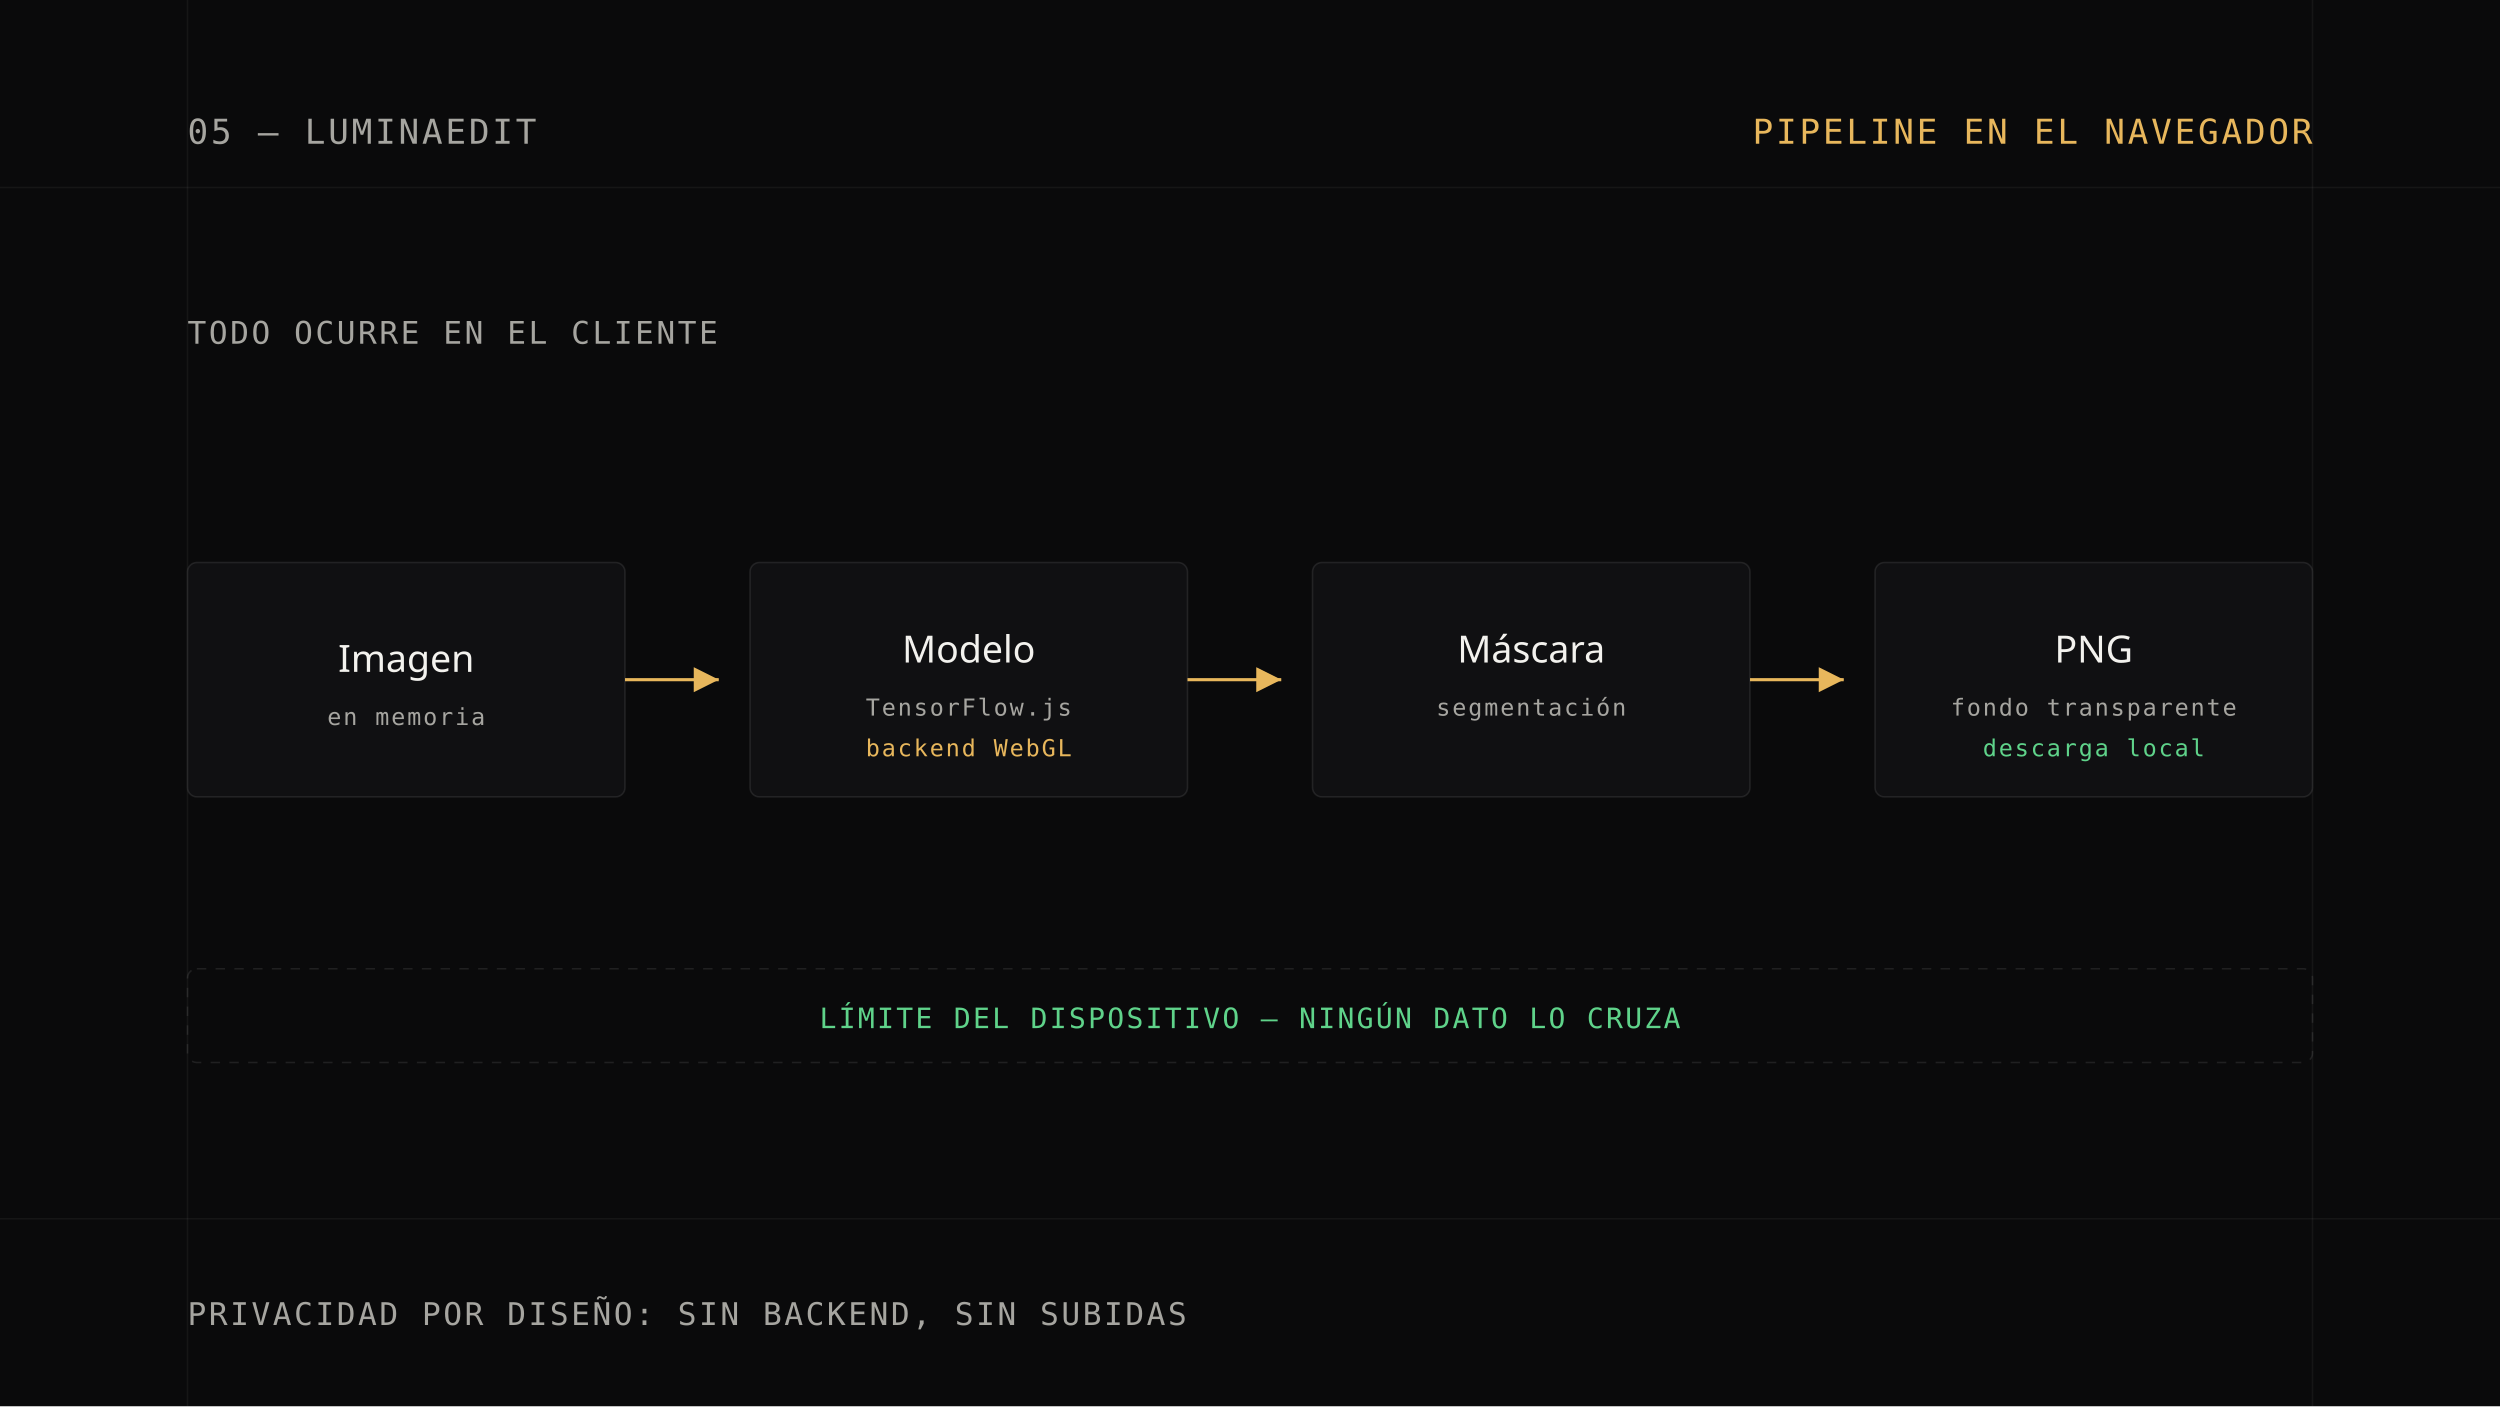
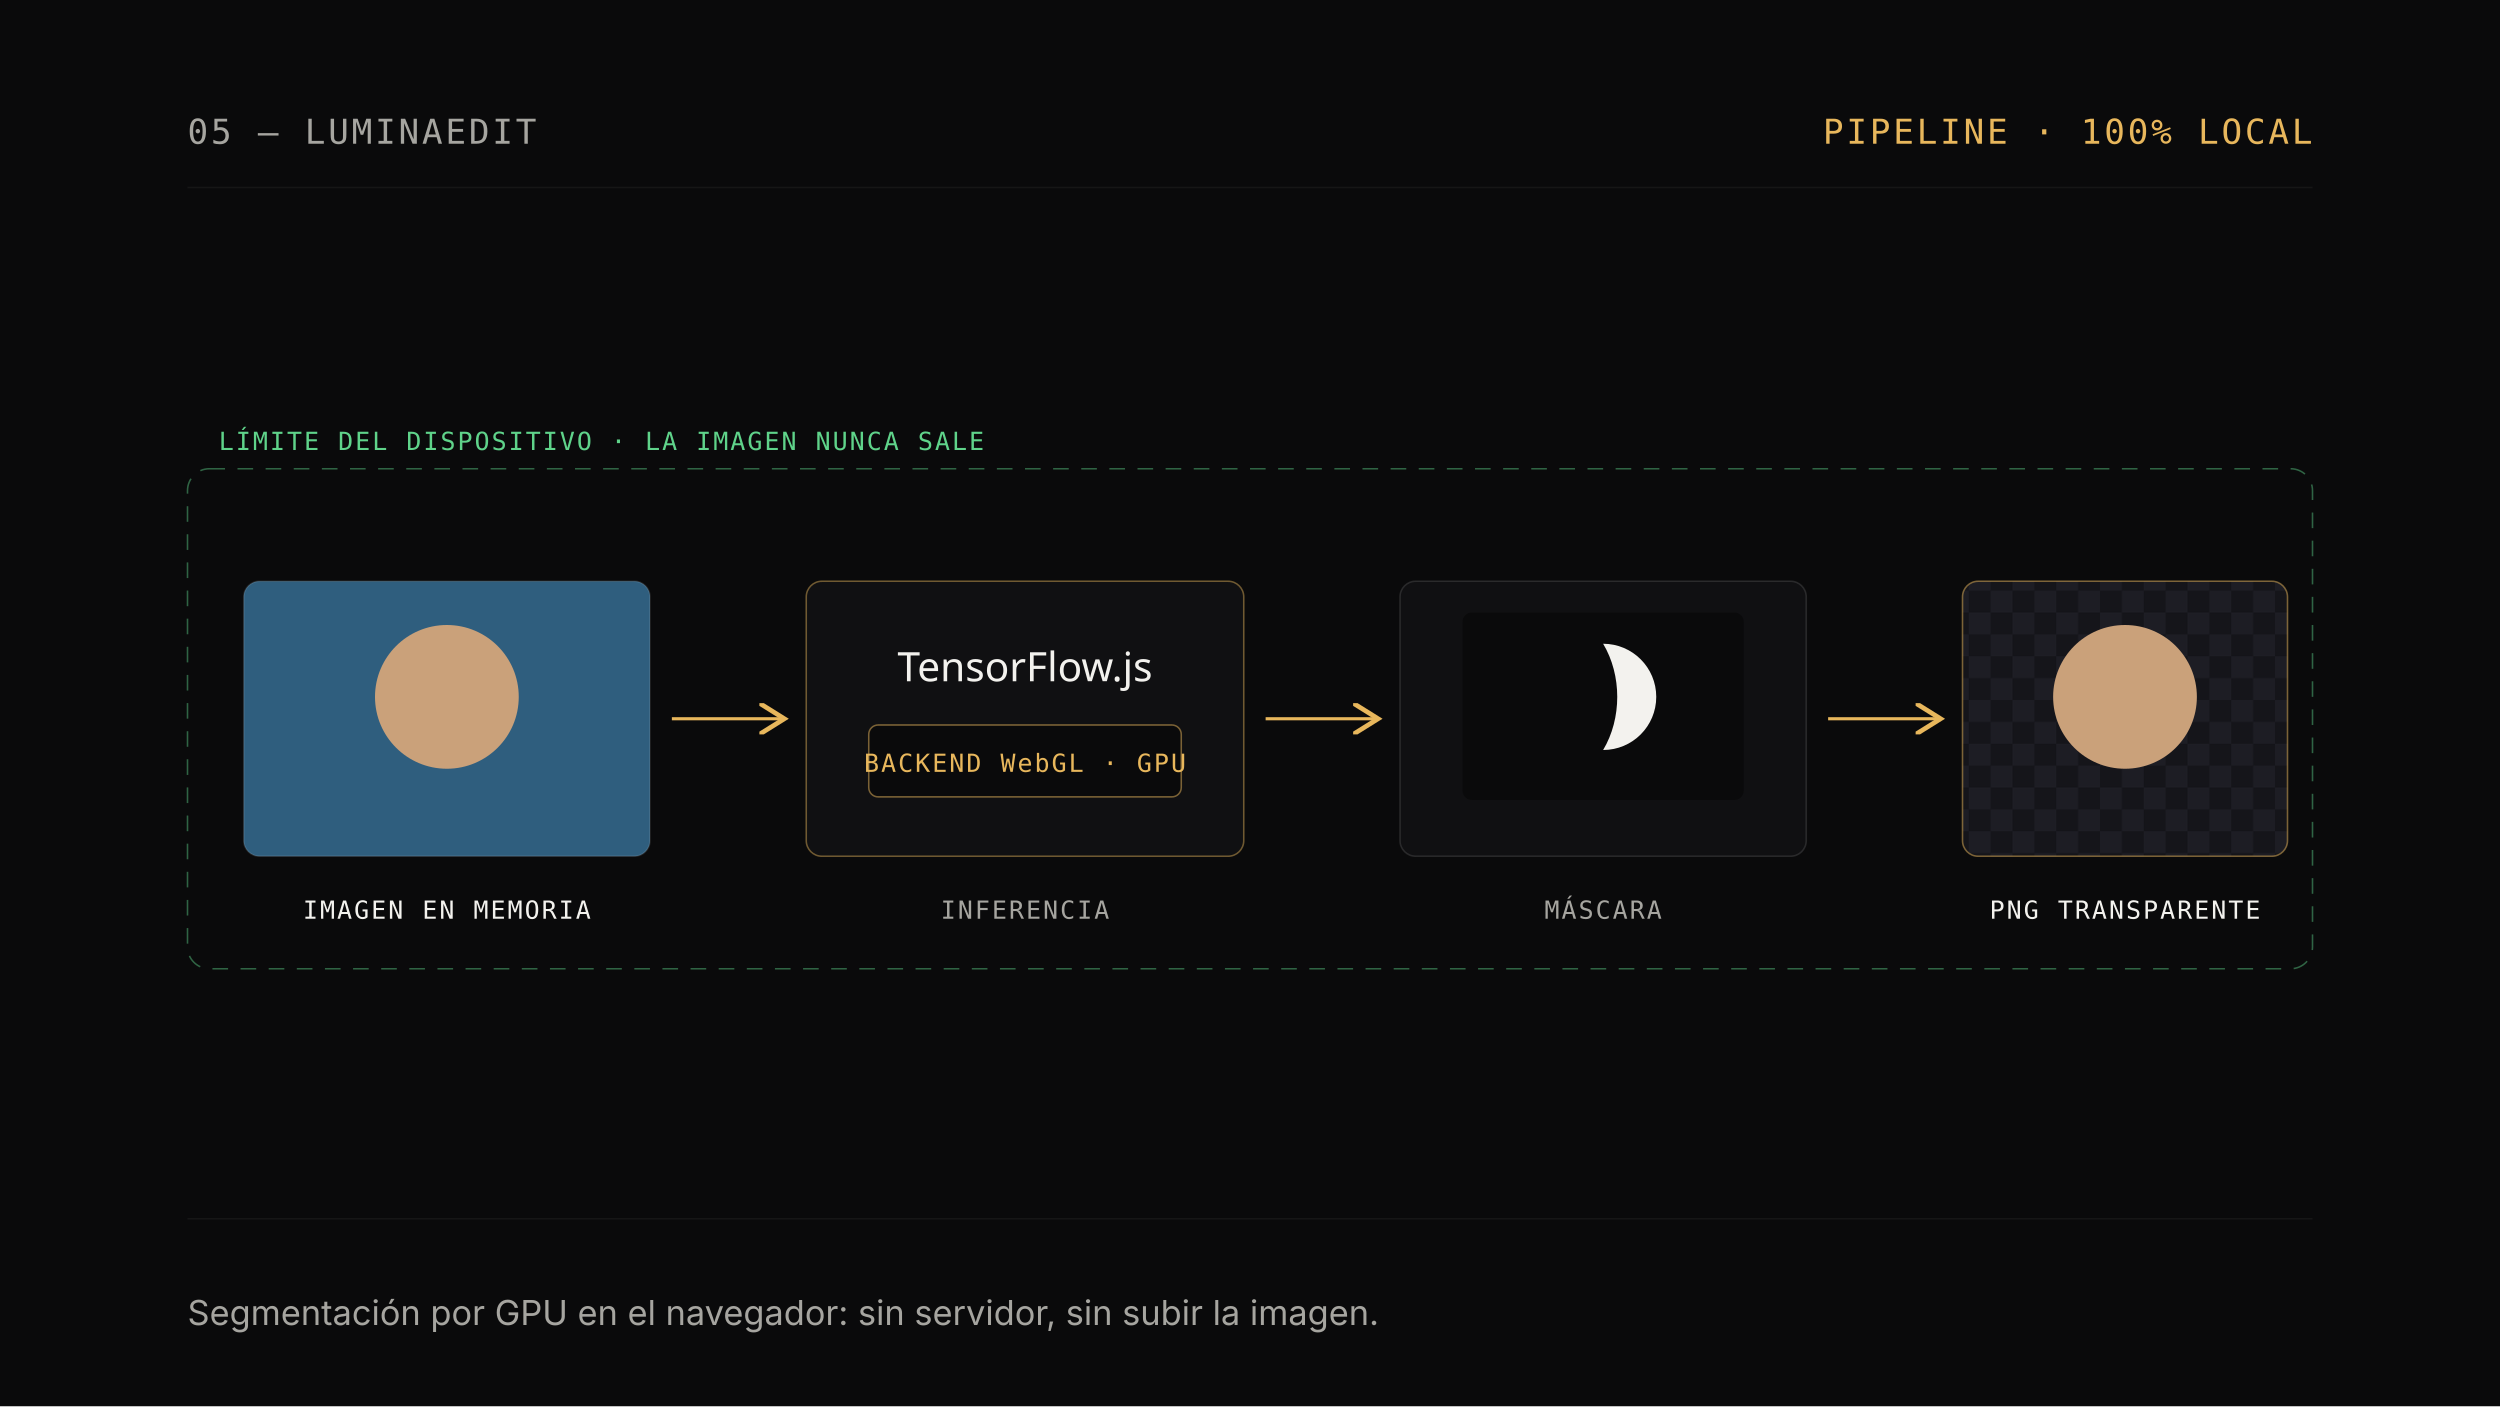
- <svg xmlns="http://www.w3.org/2000/svg" width="1600" height="900" viewBox="0 0 1600 900" role="img" aria-label="LuminaEdit: el pipeline de segmentación corre completo en el navegador con aceleración WebGL">
+ <svg xmlns="http://www.w3.org/2000/svg" width="1600" height="900" viewBox="0 0 1600 900" role="img" aria-label="Pipeline de LuminaEdit: imagen en memoria, TensorFlow.js con backend WebGL, máscara de segmentación y PNG transparente, todo dentro del dispositivo">
  <defs>
    <style>
      .mono { font-family: "JetBrains Mono", ui-monospace, monospace; letter-spacing: 0.08em; }
      .display { font-family: "Space Grotesk", system-ui, sans-serif; }
      .body { font-family: "Inter", system-ui, sans-serif; }
    </style>
+     <marker id="le-arrow" markerWidth="10" markerHeight="10" refX="7" refY="5" orient="auto">
+       <path d="M0 0 L8 5 L0 10" fill="none" stroke="#e8b75c" stroke-width="1.5" />
+     </marker>
+     <pattern id="le-checker" width="28" height="28" patternUnits="userSpaceOnUse">
+       <rect width="28" height="28" fill="#15151a" />
+       <rect width="14" height="14" fill="#1d1d24" />
+       <rect x="14" y="14" width="14" height="14" fill="#1d1d24" />
+     </pattern>
  </defs>
  <rect width="1600" height="900" fill="#0a0a0b" />
  <g stroke="rgba(255,255,255,0.05)" stroke-width="1">
-     <line x1="120" y1="0" x2="120" y2="900" />
-     <line x1="1480" y1="0" x2="1480" y2="900" />
-     <line x1="0" y1="120" x2="1600" y2="120" />
-     <line x1="0" y1="780" x2="1600" y2="780" />
+     <line x1="120" y1="120" x2="1480" y2="120" />
+     <line x1="120" y1="780" x2="1480" y2="780" />
  </g>
  <text x="120" y="92" class="mono" font-size="22" fill="#a6a5a0">05 — LUMINAEDIT</text>
-   <text x="1480" y="92" class="mono" font-size="22" fill="#e8b75c" text-anchor="end">PIPELINE EN EL NAVEGADOR</text>
-   <text x="120" y="220" class="mono" font-size="20" fill="#a6a5a0">TODO OCURRE EN EL CLIENTE</text>
-   <g>
-     <rect x="120" y="360" width="280" height="150" rx="6" fill="#101012" stroke="rgba(255,255,255,0.09)" />
-     <text x="260" y="430" class="display" font-size="24" fill="#f3f2ee" text-anchor="middle">Imagen</text>
-     <text x="260" y="464" class="mono" font-size="15" fill="#a6a5a0" text-anchor="middle">en memoria</text>
-     <rect x="480" y="360" width="280" height="150" rx="6" fill="#101012" stroke="rgba(255,255,255,0.09)" />
-     <text x="620" y="424" class="display" font-size="24" fill="#f3f2ee" text-anchor="middle">Modelo</text>
-     <text x="620" y="458" class="mono" font-size="15" fill="#a6a5a0" text-anchor="middle">TensorFlow.js</text>
-     <text x="620" y="484" class="mono" font-size="15" fill="#e8b75c" text-anchor="middle">backend WebGL</text>
-     <rect x="840" y="360" width="280" height="150" rx="6" fill="#101012" stroke="rgba(255,255,255,0.09)" />
-     <text x="980" y="424" class="display" font-size="24" fill="#f3f2ee" text-anchor="middle">Máscara</text>
-     <text x="980" y="458" class="mono" font-size="15" fill="#a6a5a0" text-anchor="middle">segmentación</text>
-     <rect x="1200" y="360" width="280" height="150" rx="6" fill="#101012" stroke="rgba(255,255,255,0.09)" />
-     <text x="1340" y="424" class="display" font-size="24" fill="#f3f2ee" text-anchor="middle">PNG</text>
-     <text x="1340" y="458" class="mono" font-size="15" fill="#a6a5a0" text-anchor="middle">fondo transparente</text>
-     <text x="1340" y="484" class="mono" font-size="15" fill="#5fd38a" text-anchor="middle">descarga local</text>
-   </g>
-   <g stroke="#e8b75c" stroke-width="2" fill="none">
-     <line x1="400" y1="435" x2="460" y2="435" />
-     <path d="M460 435 l-16 -8 v16 z" fill="#e8b75c" stroke="none" />
-     <line x1="760" y1="435" x2="820" y2="435" />
-     <path d="M820 435 l-16 -8 v16 z" fill="#e8b75c" stroke="none" />
-     <line x1="1120" y1="435" x2="1180" y2="435" />
-     <path d="M1180 435 l-16 -8 v16 z" fill="#e8b75c" stroke="none" />
-   </g>
-   <rect x="120" y="620" width="1360" height="60" rx="6" fill="none" stroke="rgba(255,255,255,0.09)" stroke-dasharray="6 6" />
-   <text x="800" y="658" class="mono" font-size="18" fill="#5fd38a" text-anchor="middle">LÍMITE DEL DISPOSITIVO — NINGÚN DATO LO CRUZA</text>
-   <text x="120" y="848" class="mono" font-size="20" fill="#a6a5a0">PRIVACIDAD POR DISEÑO: SIN BACKEND, SIN SUBIDAS</text>
+   <text x="1480" y="92" class="mono" font-size="22" fill="#e8b75c" text-anchor="end">PIPELINE · 100% LOCAL</text>
+   <rect x="120" y="300" width="1360" height="320" rx="14" fill="none" stroke="rgba(95,211,138,0.45)" stroke-dasharray="10 8" />
+   <text x="140" y="288" class="mono" font-size="16" fill="#5fd38a">LÍMITE DEL DISPOSITIVO · LA IMAGEN NUNCA SALE</text>
+   <rect x="156" y="372" width="260" height="176" rx="10" fill="#2f5e7e" />
+   <rect x="156" y="372" width="260" height="176" rx="10" fill="none" stroke="rgba(255,255,255,0.12)" />
+   <circle cx="286" cy="446" r="46" fill="#caa17a" />
+   <text x="286" y="588" class="mono" font-size="16" fill="#f3f2ee" text-anchor="middle">IMAGEN EN MEMORIA</text>
+   <line x1="430" y1="460" x2="500" y2="460" stroke="#e8b75c" stroke-width="2" marker-end="url(#le-arrow)" />
+   <rect x="516" y="372" width="280" height="176" rx="10" fill="#101012" stroke="rgba(232,183,92,0.45)" />
+   <text x="656" y="436" class="display" font-size="26" fill="#f3f2ee" text-anchor="middle">TensorFlow.js</text>
+   <rect x="556" y="464" width="200" height="46" rx="6" fill="#0a0a0b" stroke="rgba(232,183,92,0.5)" />
+   <text x="656" y="494" class="mono" font-size="16" fill="#e8b75c" text-anchor="middle">BACKEND WebGL · GPU</text>
+   <text x="656" y="588" class="mono" font-size="16" fill="#a6a5a0" text-anchor="middle">INFERENCIA</text>
+   <line x1="810" y1="460" x2="880" y2="460" stroke="#e8b75c" stroke-width="2" marker-end="url(#le-arrow)" />
+   <rect x="896" y="372" width="260" height="176" rx="10" fill="#101012" stroke="rgba(255,255,255,0.12)" />
+   <rect x="936" y="392" width="180" height="120" rx="6" fill="#0a0a0b" />
+   <path d="M1026 412 a34 34 0 0 1 0 68 a44 56 0 0 0 0 -68" fill="#f3f2ee" />
+   <text x="1026" y="588" class="mono" font-size="16" fill="#a6a5a0" text-anchor="middle">MÁSCARA</text>
+   <line x1="1170" y1="460" x2="1240" y2="460" stroke="#e8b75c" stroke-width="2" marker-end="url(#le-arrow)" />
+   <rect x="1256" y="372" width="208" height="176" rx="10" fill="url(#le-checker)" />
+   <rect x="1256" y="372" width="208" height="176" rx="10" fill="none" stroke="#e8b75c" stroke-opacity="0.5" />
+   <circle cx="1360" cy="446" r="46" fill="#caa17a" />
+   <text x="1360" y="588" class="mono" font-size="16" fill="#f3f2ee" text-anchor="middle">PNG TRANSPARENTE</text>
+   <text x="120" y="848" class="body" font-size="22" fill="#a6a5a0">Segmentación por GPU en el navegador: sin servidor, sin subir la imagen.</text>
</svg>
